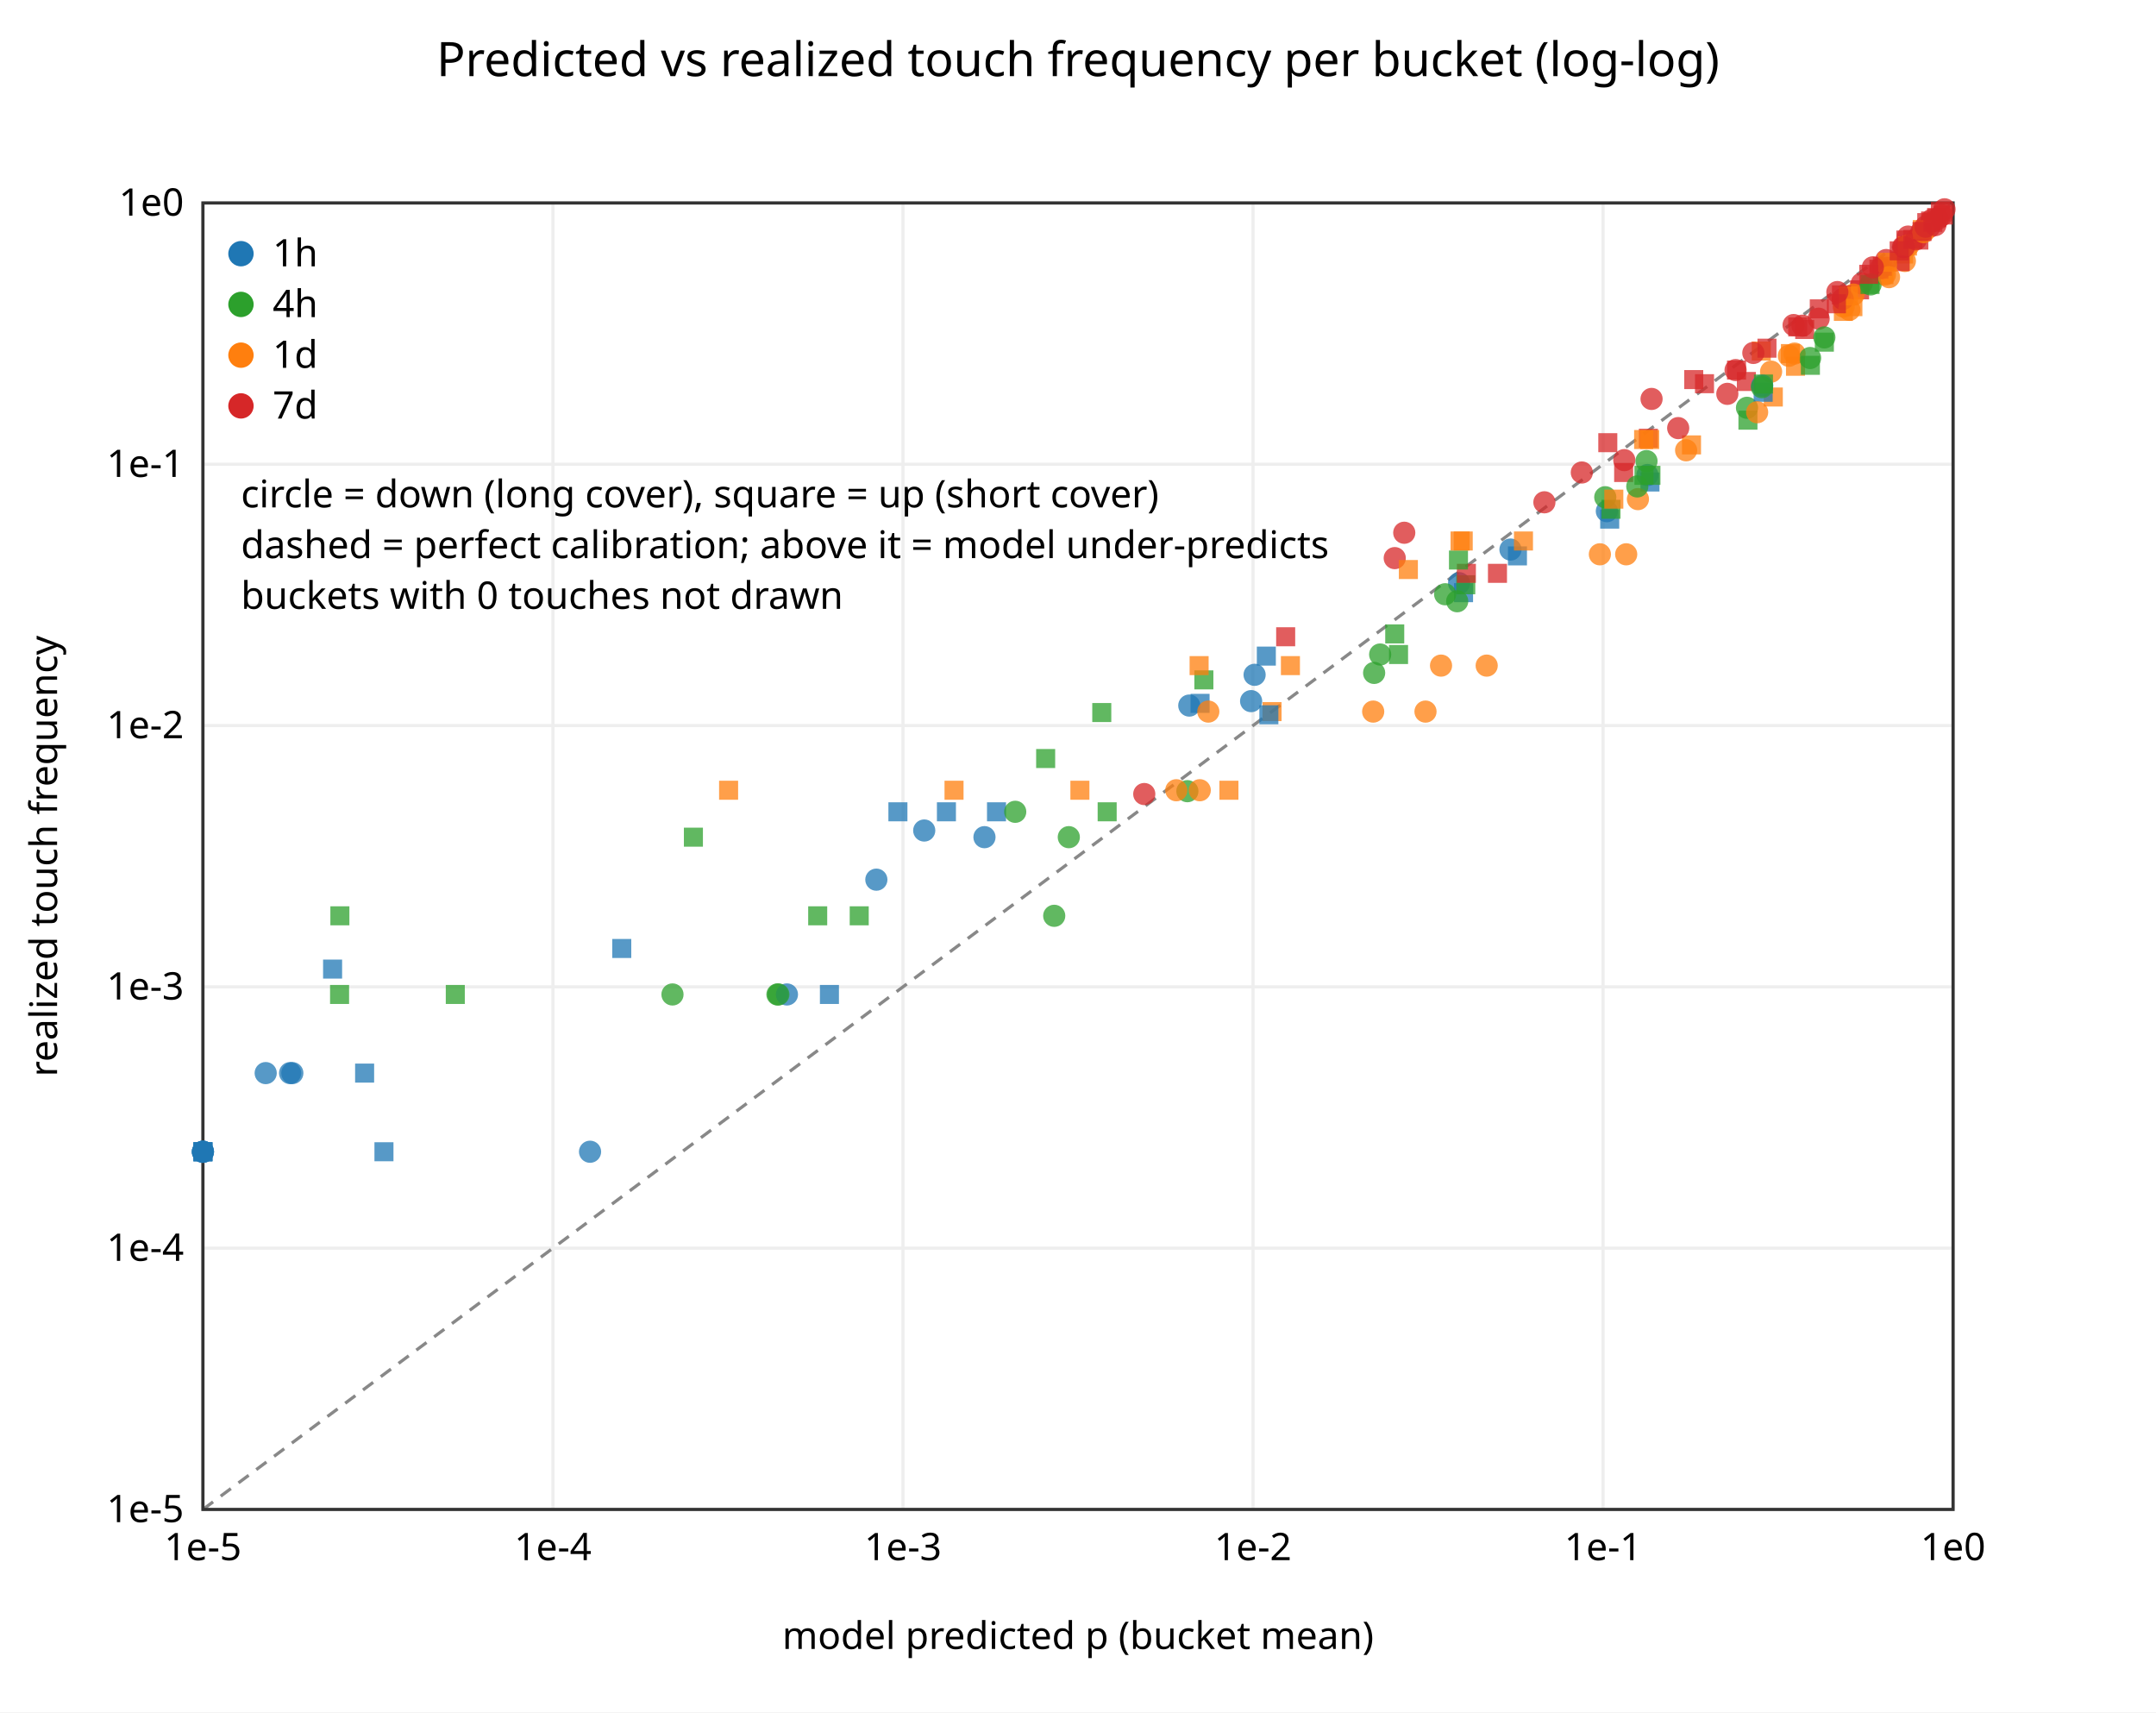
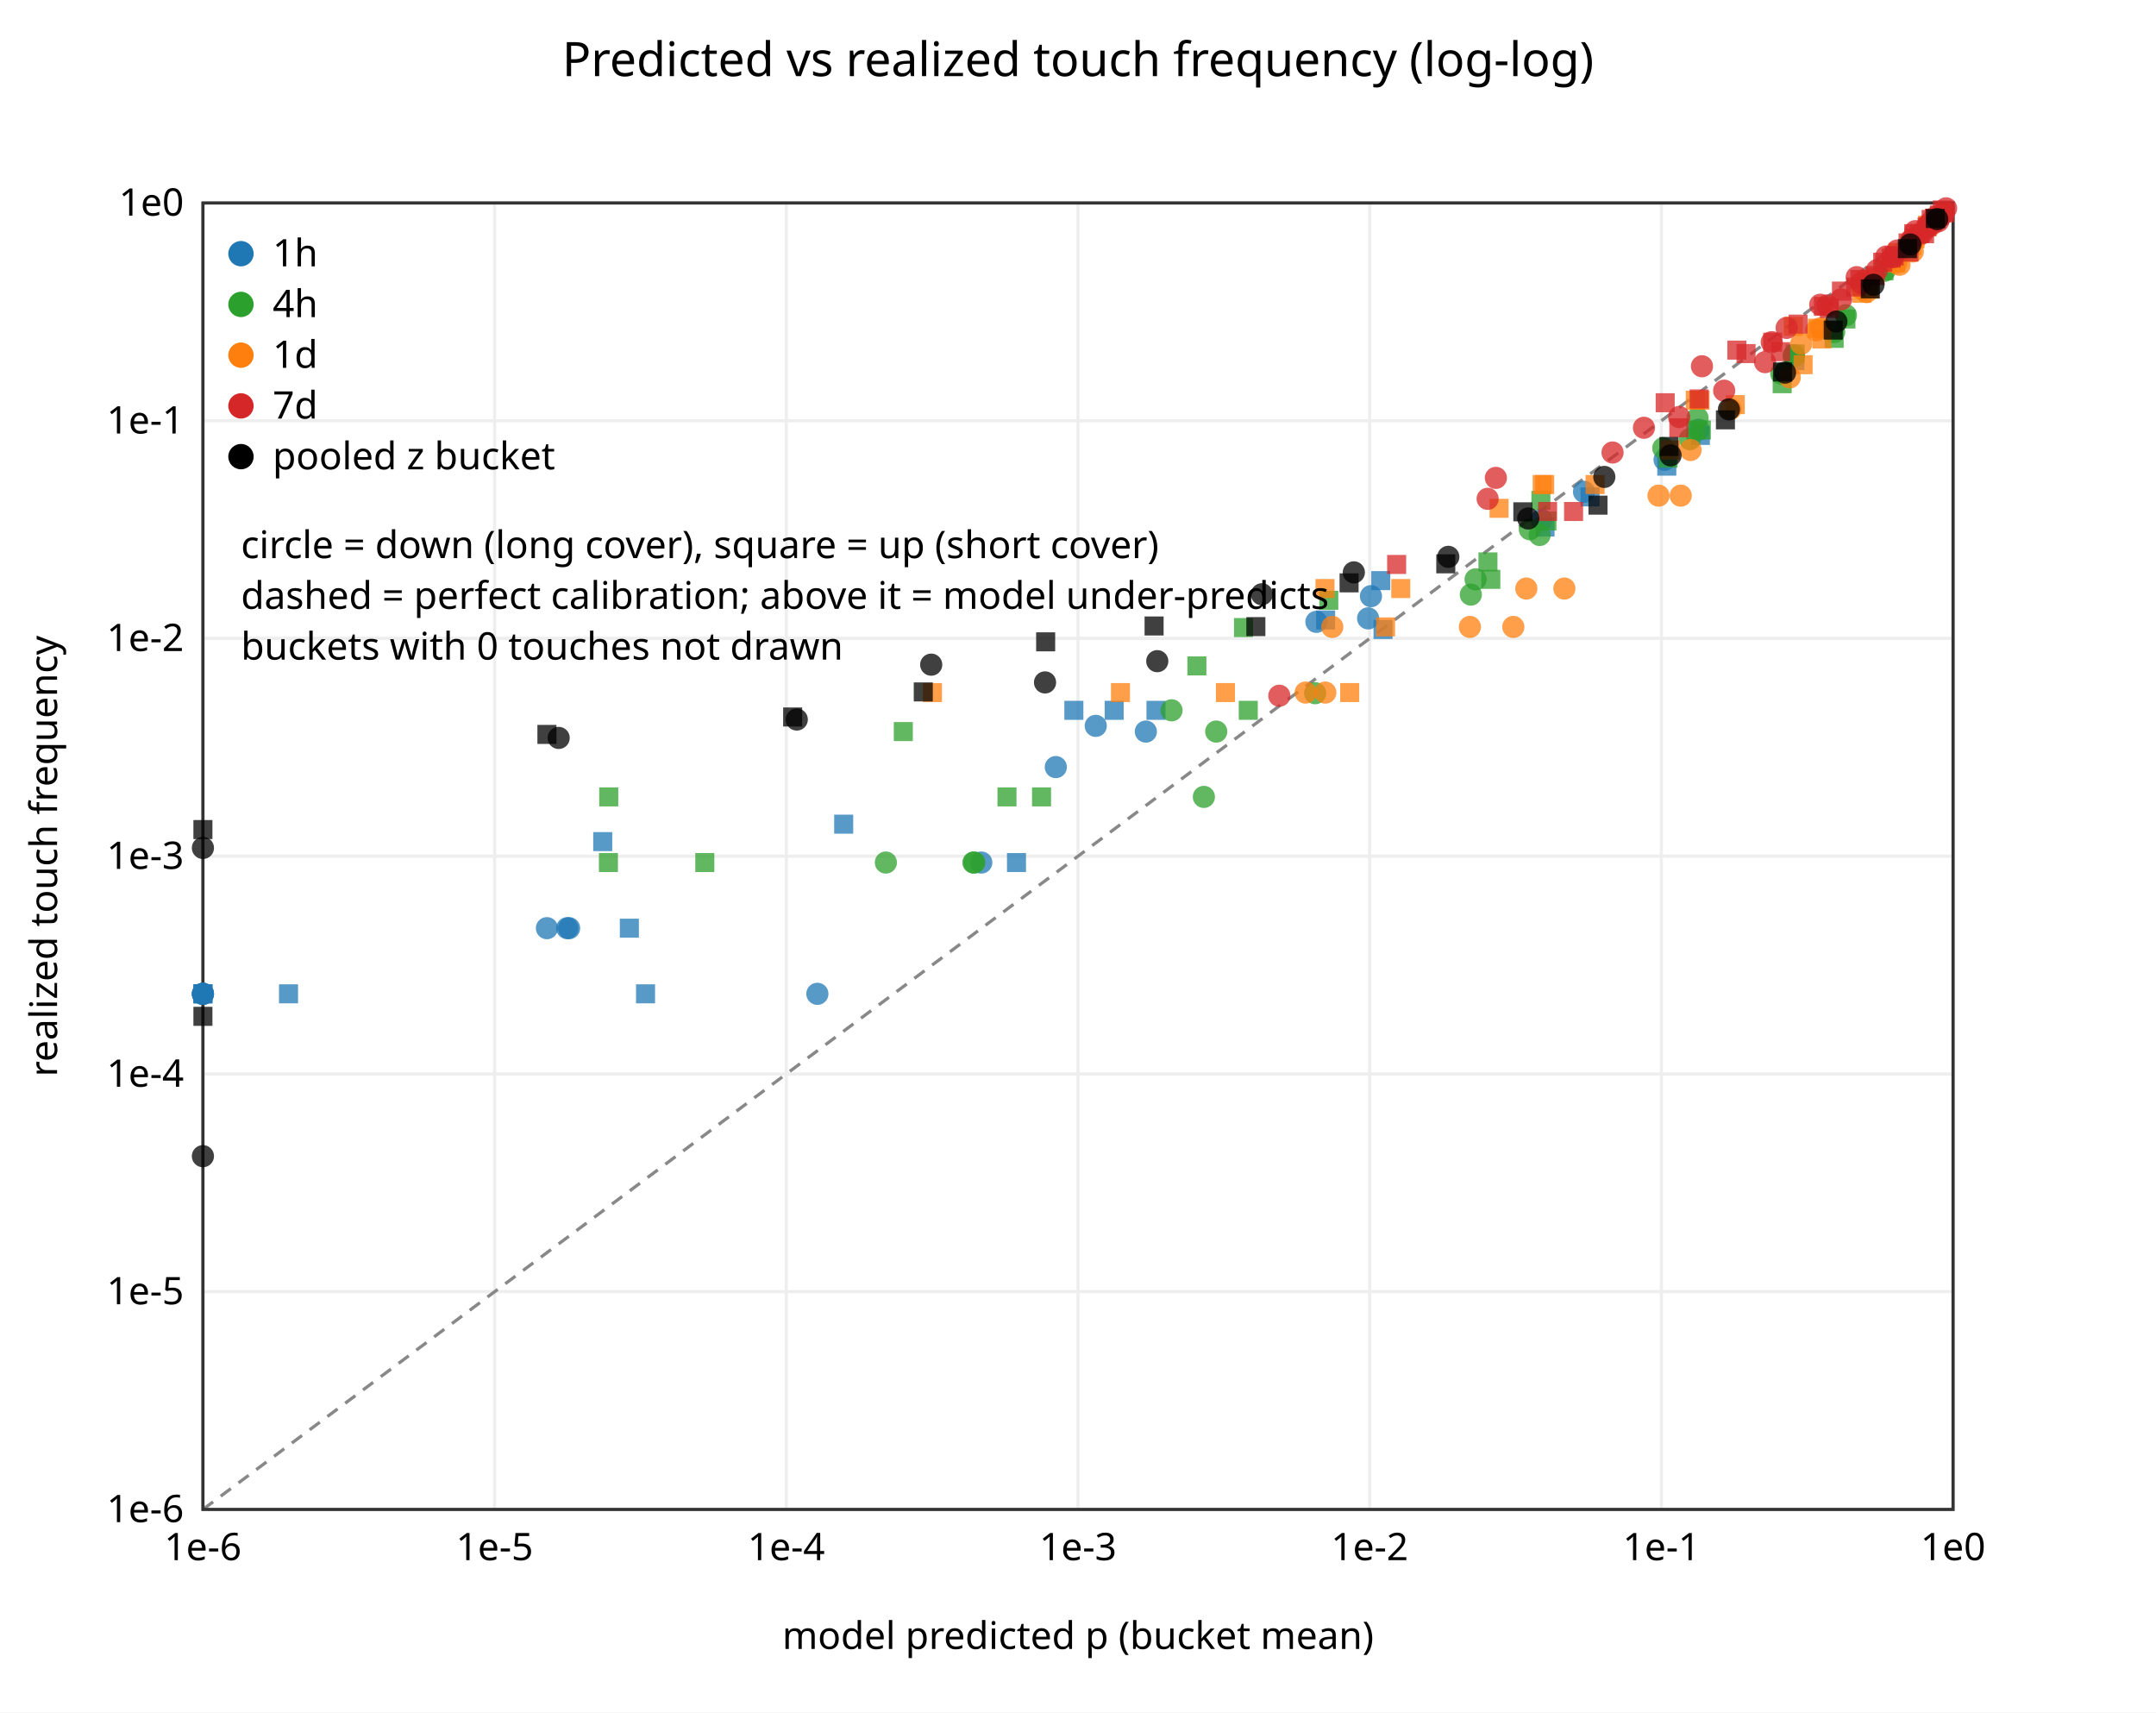
<svg xmlns="http://www.w3.org/2000/svg" width="680" height="540" viewBox="0 0 680 540" font-family="sans-serif" font-size="12">
  <rect width="100%" height="100%" fill="white" />
-   <text x="340.0" y="24" text-anchor="middle" font-size="15">Predicted vs realized touch frequency per bucket (log-log)</text>
+   <text x="340.0" y="24" text-anchor="middle" font-size="15">Predicted vs realized touch frequency (log-log)</text>
  <line x1="64.0" y1="64" x2="64.0" y2="476" stroke="#eee" />
  <line x1="64" y1="476.0" x2="616" y2="476.0" stroke="#eee" />
-   <text x="64.0" y="492" text-anchor="middle">1e-5</text>
-   <text x="58" y="480.0" text-anchor="end">1e-5</text>
-   <line x1="174.4" y1="64" x2="174.4" y2="476" stroke="#eee" />
-   <line x1="64" y1="393.6" x2="616" y2="393.6" stroke="#eee" />
-   <text x="174.4" y="492" text-anchor="middle">1e-4</text>
-   <text x="58" y="397.6" text-anchor="end">1e-4</text>
-   <line x1="284.8" y1="64" x2="284.8" y2="476" stroke="#eee" />
-   <line x1="64" y1="311.2" x2="616" y2="311.2" stroke="#eee" />
-   <text x="284.8" y="492" text-anchor="middle">1e-3</text>
-   <text x="58" y="315.2" text-anchor="end">1e-3</text>
-   <line x1="395.2" y1="64" x2="395.2" y2="476" stroke="#eee" />
-   <line x1="64" y1="228.8" x2="616" y2="228.8" stroke="#eee" />
-   <text x="395.2" y="492" text-anchor="middle">1e-2</text>
-   <text x="58" y="232.8" text-anchor="end">1e-2</text>
-   <line x1="505.6" y1="64" x2="505.6" y2="476" stroke="#eee" />
-   <line x1="64" y1="146.4" x2="616" y2="146.4" stroke="#eee" />
-   <text x="505.6" y="492" text-anchor="middle">1e-1</text>
-   <text x="58" y="150.4" text-anchor="end">1e-1</text>
+   <text x="64.0" y="492" text-anchor="middle">1e-6</text>
+   <text x="58" y="480.0" text-anchor="end">1e-6</text>
+   <line x1="156.0" y1="64" x2="156.0" y2="476" stroke="#eee" />
+   <line x1="64" y1="407.3" x2="616" y2="407.3" stroke="#eee" />
+   <text x="156.0" y="492" text-anchor="middle">1e-5</text>
+   <text x="58" y="411.3" text-anchor="end">1e-5</text>
+   <line x1="248.0" y1="64" x2="248.0" y2="476" stroke="#eee" />
+   <line x1="64" y1="338.7" x2="616" y2="338.7" stroke="#eee" />
+   <text x="248.0" y="492" text-anchor="middle">1e-4</text>
+   <text x="58" y="342.7" text-anchor="end">1e-4</text>
+   <line x1="340.0" y1="64" x2="340.0" y2="476" stroke="#eee" />
+   <line x1="64" y1="270.0" x2="616" y2="270.0" stroke="#eee" />
+   <text x="340.0" y="492" text-anchor="middle">1e-3</text>
+   <text x="58" y="274.0" text-anchor="end">1e-3</text>
+   <line x1="432.0" y1="64" x2="432.0" y2="476" stroke="#eee" />
+   <line x1="64" y1="201.3" x2="616" y2="201.3" stroke="#eee" />
+   <text x="432.0" y="492" text-anchor="middle">1e-2</text>
+   <text x="58" y="205.3" text-anchor="end">1e-2</text>
+   <line x1="524.0" y1="64" x2="524.0" y2="476" stroke="#eee" />
+   <line x1="64" y1="132.7" x2="616" y2="132.7" stroke="#eee" />
+   <text x="524.0" y="492" text-anchor="middle">1e-1</text>
+   <text x="58" y="136.7" text-anchor="end">1e-1</text>
  <line x1="616.0" y1="64" x2="616.0" y2="476" stroke="#eee" />
  <line x1="64" y1="64.0" x2="616" y2="64.0" stroke="#eee" />
  <text x="616.0" y="492" text-anchor="middle">1e0</text>
  <text x="58" y="68.0" text-anchor="end">1e0</text>
  <line x1="64.0" y1="476.0" x2="616.0" y2="64.0" stroke="#888" stroke-dasharray="4 3" />
  <rect x="64" y="64" width="552" height="412" fill="none" stroke="#333" />
  <text x="340.0" y="520" text-anchor="middle">model predicted p (bucket mean)</text>
  <text x="18" y="270.0" text-anchor="middle" transform="rotate(-90 18 270.0)">realized touch frequency</text>
-   <circle cx="460.2" cy="183.9" r="3.5" fill="#1f77b4" fill-opacity="0.75" />
-   <circle cx="310.5" cy="264.0" r="3.5" fill="#1f77b4" fill-opacity="0.75" />
-   <circle cx="186.1" cy="363.2" r="3.5" fill="#1f77b4" fill-opacity="0.75" />
-   <circle cx="64.0" cy="363.2" r="3.5" fill="#1f77b4" fill-opacity="0.75" />
-   <rect x="458.6" y="183.9" width="6" height="6" fill="#1f77b4" fill-opacity="0.75" />
-   <rect x="311.3" y="253.0" width="6" height="6" fill="#1f77b4" fill-opacity="0.75" />
-   <rect x="193.1" y="296.1" width="6" height="6" fill="#1f77b4" fill-opacity="0.75" />
-   <rect x="61.0" y="360.2" width="6" height="6" fill="#1f77b4" fill-opacity="0.75" />
-   <circle cx="551.0" cy="128.6" r="3.5" fill="#2ca02c" fill-opacity="0.75" />
-   <circle cx="459.6" cy="189.6" r="3.5" fill="#2ca02c" fill-opacity="0.75" />
-   <circle cx="374.5" cy="249.5" r="3.5" fill="#2ca02c" fill-opacity="0.75" />
-   <circle cx="245.2" cy="313.6" r="3.5" fill="#2ca02c" fill-opacity="0.75" />
-   <rect x="548.3" y="129.5" width="6" height="6" fill="#2ca02c" fill-opacity="0.75" />
-   <rect x="459.3" y="181.4" width="6" height="6" fill="#2ca02c" fill-opacity="0.75" />
-   <rect x="376.7" y="211.4" width="6" height="6" fill="#2ca02c" fill-opacity="0.75" />
-   <rect x="254.9" y="285.8" width="6" height="6" fill="#2ca02c" fill-opacity="0.75" />
-   <rect x="104.1" y="310.6" width="6" height="6" fill="#2ca02c" fill-opacity="0.75" />
-   <circle cx="594.5" cy="86.6" r="3.5" fill="#ff7f0e" fill-opacity="0.75" />
-   <circle cx="566.0" cy="111.5" r="3.5" fill="#ff7f0e" fill-opacity="0.75" />
-   <circle cx="531.8" cy="142.0" r="3.5" fill="#ff7f0e" fill-opacity="0.75" />
-   <circle cx="454.5" cy="209.9" r="3.5" fill="#ff7f0e" fill-opacity="0.75" />
-   <rect x="591.2" y="83.6" width="6" height="6" fill="#ff7f0e" fill-opacity="0.75" />
-   <rect x="563.3" y="112.5" width="6" height="6" fill="#ff7f0e" fill-opacity="0.75" />
-   <rect x="530.5" y="137.3" width="6" height="6" fill="#ff7f0e" fill-opacity="0.75" />
-   <rect x="458.5" y="167.6" width="6" height="6" fill="#ff7f0e" fill-opacity="0.75" />
-   <rect x="375.2" y="206.9" width="6" height="6" fill="#ff7f0e" fill-opacity="0.75" />
-   <circle cx="609.3" cy="69.3" r="3.5" fill="#d62728" fill-opacity="0.75" />
-   <circle cx="601.8" cy="74.6" r="3.5" fill="#d62728" fill-opacity="0.75" />
-   <circle cx="593.2" cy="84.6" r="3.5" fill="#d62728" fill-opacity="0.75" />
-   <circle cx="573.6" cy="100.5" r="3.5" fill="#d62728" fill-opacity="0.75" />
-   <circle cx="544.8" cy="124.2" r="3.5" fill="#d62728" fill-opacity="0.75" />
-   <circle cx="512.3" cy="145.1" r="3.5" fill="#d62728" fill-opacity="0.75" />
-   <circle cx="439.9" cy="176.0" r="3.5" fill="#d62728" fill-opacity="0.75" />
-   <circle cx="360.9" cy="250.4" r="3.5" fill="#d62728" fill-opacity="0.75" />
-   <rect x="605.9" y="66.7" width="6" height="6" fill="#d62728" fill-opacity="0.75" />
-   <rect x="598.1" y="72.7" width="6" height="6" fill="#d62728" fill-opacity="0.75" />
-   <rect x="589.6" y="81.9" width="6" height="6" fill="#d62728" fill-opacity="0.75" />
-   <rect x="570.8" y="94.4" width="6" height="6" fill="#d62728" fill-opacity="0.75" />
-   <rect x="544.7" y="113.7" width="6" height="6" fill="#d62728" fill-opacity="0.75" />
-   <rect x="516.9" y="135.2" width="6" height="6" fill="#d62728" fill-opacity="0.75" />
-   <rect x="459.5" y="177.8" width="6" height="6" fill="#d62728" fill-opacity="0.75" />
-   <rect x="402.5" y="197.8" width="6" height="6" fill="#d62728" fill-opacity="0.75" />
-   <circle cx="506.8" cy="161.2" r="3.5" fill="#1f77b4" fill-opacity="0.75" />
-   <circle cx="375.1" cy="222.5" r="3.5" fill="#1f77b4" fill-opacity="0.75" />
-   <circle cx="276.4" cy="277.4" r="3.5" fill="#1f77b4" fill-opacity="0.75" />
-   <circle cx="83.8" cy="338.4" r="3.5" fill="#1f77b4" fill-opacity="0.75" />
-   <rect x="504.7" y="160.7" width="6" height="6" fill="#1f77b4" fill-opacity="0.75" />
-   <rect x="375.5" y="218.8" width="6" height="6" fill="#1f77b4" fill-opacity="0.75" />
-   <rect x="280.2" y="253.0" width="6" height="6" fill="#1f77b4" fill-opacity="0.75" />
-   <rect x="101.9" y="302.6" width="6" height="6" fill="#1f77b4" fill-opacity="0.75" />
-   <rect x="61.0" y="360.2" width="6" height="6" fill="#1f77b4" fill-opacity="0.75" />
-   <circle cx="570.9" cy="112.9" r="3.5" fill="#2ca02c" fill-opacity="0.75" />
-   <circle cx="506.3" cy="156.8" r="3.5" fill="#2ca02c" fill-opacity="0.75" />
-   <circle cx="435.3" cy="206.4" r="3.5" fill="#2ca02c" fill-opacity="0.75" />
-   <circle cx="320.2" cy="256.0" r="3.5" fill="#2ca02c" fill-opacity="0.75" />
-   <rect x="568.0" y="112.2" width="6" height="6" fill="#2ca02c" fill-opacity="0.75" />
-   <rect x="505.1" y="157.6" width="6" height="6" fill="#2ca02c" fill-opacity="0.75" />
-   <rect x="436.9" y="196.9" width="6" height="6" fill="#2ca02c" fill-opacity="0.75" />
-   <rect x="326.8" y="236.2" width="6" height="6" fill="#2ca02c" fill-opacity="0.75" />
-   <rect x="215.7" y="261.0" width="6" height="6" fill="#2ca02c" fill-opacity="0.75" />
-   <rect x="104.2" y="285.8" width="6" height="6" fill="#2ca02c" fill-opacity="0.75" />
-   <circle cx="600.8" cy="82.3" r="3.5" fill="#ff7f0e" fill-opacity="0.75" />
-   <circle cx="581.5" cy="96.7" r="3.5" fill="#ff7f0e" fill-opacity="0.75" />
-   <circle cx="558.6" cy="117.2" r="3.5" fill="#ff7f0e" fill-opacity="0.75" />
-   <circle cx="504.6" cy="174.8" r="3.5" fill="#ff7f0e" fill-opacity="0.75" />
-   <circle cx="433.1" cy="224.4" r="3.5" fill="#ff7f0e" fill-opacity="0.75" />
-   <circle cx="371.0" cy="249.2" r="3.5" fill="#ff7f0e" fill-opacity="0.75" />
-   <rect x="597.4" y="77.1" width="6" height="6" fill="#ff7f0e" fill-opacity="0.75" />
-   <rect x="578.4" y="95.2" width="6" height="6" fill="#ff7f0e" fill-opacity="0.75" />
-   <rect x="556.3" y="122.2" width="6" height="6" fill="#ff7f0e" fill-opacity="0.75" />
-   <rect x="506.0" y="154.4" width="6" height="6" fill="#ff7f0e" fill-opacity="0.75" />
-   <rect x="441.2" y="176.6" width="6" height="6" fill="#ff7f0e" fill-opacity="0.75" />
-   <rect x="384.6" y="246.2" width="6" height="6" fill="#ff7f0e" fill-opacity="0.75" />
-   <rect x="297.9" y="246.2" width="6" height="6" fill="#ff7f0e" fill-opacity="0.75" />
-   <rect x="226.8" y="246.2" width="6" height="6" fill="#ff7f0e" fill-opacity="0.75" />
-   <circle cx="611.2" cy="69.0" r="3.5" fill="#d62728" fill-opacity="0.75" />
-   <circle cx="606.0" cy="73.1" r="3.5" fill="#d62728" fill-opacity="0.75" />
-   <circle cx="600.2" cy="77.9" r="3.5" fill="#d62728" fill-opacity="0.75" />
-   <circle cx="587.2" cy="89.4" r="3.5" fill="#d62728" fill-opacity="0.75" />
-   <circle cx="568.5" cy="102.7" r="3.5" fill="#d62728" fill-opacity="0.75" />
-   <circle cx="547.4" cy="116.7" r="3.5" fill="#d62728" fill-opacity="0.75" />
-   <circle cx="498.9" cy="149.0" r="3.5" fill="#d62728" fill-opacity="0.75" />
-   <circle cx="442.9" cy="168.0" r="3.5" fill="#d62728" fill-opacity="0.75" />
-   <rect x="607.8" y="65.6" width="6" height="6" fill="#d62728" fill-opacity="0.75" />
-   <rect x="602.2" y="72.7" width="6" height="6" fill="#d62728" fill-opacity="0.75" />
-   <rect x="596.3" y="79.5" width="6" height="6" fill="#d62728" fill-opacity="0.75" />
-   <rect x="583.5" y="88.4" width="6" height="6" fill="#d62728" fill-opacity="0.75" />
-   <rect x="566.2" y="100.9" width="6" height="6" fill="#d62728" fill-opacity="0.75" />
-   <rect x="547.8" y="117.3" width="6" height="6" fill="#d62728" fill-opacity="0.75" />
-   <rect x="509.1" y="146.0" width="6" height="6" fill="#d62728" fill-opacity="0.75" />
-   <rect x="469.3" y="177.8" width="6" height="6" fill="#d62728" fill-opacity="0.75" />
-   <circle cx="519.6" cy="149.8" r="3.5" fill="#1f77b4" fill-opacity="0.75" />
-   <circle cx="395.7" cy="212.8" r="3.5" fill="#1f77b4" fill-opacity="0.75" />
-   <circle cx="291.5" cy="261.9" r="3.5" fill="#1f77b4" fill-opacity="0.75" />
-   <circle cx="91.5" cy="338.4" r="3.5" fill="#1f77b4" fill-opacity="0.75" />
-   <circle cx="64.0" cy="363.2" r="3.5" fill="#1f77b4" fill-opacity="0.75" />
-   <circle cx="64.0" cy="363.2" r="3.5" fill="#1f77b4" fill-opacity="0.75" />
-   <rect x="517.4" y="149.0" width="6" height="6" fill="#1f77b4" fill-opacity="0.75" />
-   <rect x="396.4" y="203.9" width="6" height="6" fill="#1f77b4" fill-opacity="0.75" />
-   <rect x="295.5" y="253.0" width="6" height="6" fill="#1f77b4" fill-opacity="0.75" />
-   <rect x="112.0" y="335.4" width="6" height="6" fill="#1f77b4" fill-opacity="0.75" />
-   <circle cx="575.4" cy="106.4" r="3.5" fill="#2ca02c" fill-opacity="0.75" />
-   <circle cx="519.3" cy="145.4" r="3.5" fill="#2ca02c" fill-opacity="0.75" />
-   <circle cx="455.8" cy="187.4" r="3.5" fill="#2ca02c" fill-opacity="0.75" />
-   <circle cx="337.1" cy="264.0" r="3.5" fill="#2ca02c" fill-opacity="0.75" />
-   <circle cx="212.1" cy="313.6" r="3.5" fill="#2ca02c" fill-opacity="0.75" />
-   <rect x="572.4" y="104.9" width="6" height="6" fill="#2ca02c" fill-opacity="0.75" />
-   <rect x="517.7" y="146.9" width="6" height="6" fill="#2ca02c" fill-opacity="0.75" />
-   <rect x="457.0" y="173.6" width="6" height="6" fill="#2ca02c" fill-opacity="0.75" />
-   <rect x="344.5" y="221.7" width="6" height="6" fill="#2ca02c" fill-opacity="0.75" />
-   <circle cx="602.0" cy="77.3" r="3.5" fill="#ff7f0e" fill-opacity="0.75" />
-   <circle cx="584.6" cy="92.9" r="3.5" fill="#ff7f0e" fill-opacity="0.75" />
-   <circle cx="564.2" cy="112.2" r="3.5" fill="#ff7f0e" fill-opacity="0.75" />
-   <circle cx="516.6" cy="157.4" r="3.5" fill="#ff7f0e" fill-opacity="0.75" />
-   <circle cx="449.6" cy="224.4" r="3.5" fill="#ff7f0e" fill-opacity="0.75" />
-   <circle cx="381.1" cy="224.4" r="3.5" fill="#ff7f0e" fill-opacity="0.75" />
-   <rect x="598.6" y="74.6" width="6" height="6" fill="#ff7f0e" fill-opacity="0.75" />
-   <rect x="581.4" y="93.7" width="6" height="6" fill="#ff7f0e" fill-opacity="0.75" />
-   <rect x="561.7" y="108.5" width="6" height="6" fill="#ff7f0e" fill-opacity="0.75" />
-   <rect x="517.3" y="135.6" width="6" height="6" fill="#ff7f0e" fill-opacity="0.75" />
-   <rect x="457.5" y="167.6" width="6" height="6" fill="#ff7f0e" fill-opacity="0.75" />
-   <rect x="398.2" y="221.4" width="6" height="6" fill="#ff7f0e" fill-opacity="0.75" />
-   <circle cx="612.4" cy="67.9" r="3.5" fill="#d62728" fill-opacity="0.75" />
-   <circle cx="608.5" cy="71.6" r="3.5" fill="#d62728" fill-opacity="0.75" />
-   <circle cx="604.3" cy="75.5" r="3.5" fill="#d62728" fill-opacity="0.75" />
-   <circle cx="594.9" cy="82.0" r="3.5" fill="#d62728" fill-opacity="0.75" />
-   <circle cx="581.2" cy="94.3" r="3.5" fill="#d62728" fill-opacity="0.75" />
-   <circle cx="565.7" cy="102.5" r="3.5" fill="#d62728" fill-opacity="0.75" />
-   <circle cx="529.3" cy="135.0" r="3.5" fill="#d62728" fill-opacity="0.75" />
-   <circle cx="487.1" cy="158.4" r="3.5" fill="#d62728" fill-opacity="0.75" />
-   <rect x="609.0" y="63.7" width="6" height="6" fill="#d62728" fill-opacity="0.75" />
-   <rect x="604.7" y="67.2" width="6" height="6" fill="#d62728" fill-opacity="0.75" />
-   <rect x="600.3" y="72.5" width="6" height="6" fill="#d62728" fill-opacity="0.75" />
-   <rect x="590.7" y="81.0" width="6" height="6" fill="#d62728" fill-opacity="0.75" />
-   <rect x="577.8" y="90.0" width="6" height="6" fill="#d62728" fill-opacity="0.75" />
-   <rect x="564.0" y="100.1" width="6" height="6" fill="#d62728" fill-opacity="0.75" />
-   <rect x="534.6" y="118.0" width="6" height="6" fill="#d62728" fill-opacity="0.75" />
-   <rect x="504.1" y="136.6" width="6" height="6" fill="#d62728" fill-opacity="0.75" />
-   <circle cx="555.8" cy="121.6" r="3.5" fill="#1f77b4" fill-opacity="0.75" />
-   <circle cx="476.4" cy="173.3" r="3.5" fill="#1f77b4" fill-opacity="0.75" />
-   <circle cx="394.6" cy="221.1" r="3.5" fill="#1f77b4" fill-opacity="0.75" />
-   <circle cx="248.2" cy="313.6" r="3.5" fill="#1f77b4" fill-opacity="0.75" />
-   <circle cx="92.2" cy="338.4" r="3.5" fill="#1f77b4" fill-opacity="0.75" />
-   <circle cx="64.0" cy="363.2" r="3.5" fill="#1f77b4" fill-opacity="0.75" />
-   <rect x="553.1" y="120.7" width="6" height="6" fill="#1f77b4" fill-opacity="0.75" />
-   <rect x="475.6" y="172.3" width="6" height="6" fill="#1f77b4" fill-opacity="0.75" />
-   <rect x="397.2" y="222.4" width="6" height="6" fill="#1f77b4" fill-opacity="0.75" />
-   <rect x="258.6" y="310.6" width="6" height="6" fill="#1f77b4" fill-opacity="0.75" />
-   <rect x="118.1" y="360.2" width="6" height="6" fill="#1f77b4" fill-opacity="0.75" />
-   <rect x="61.0" y="360.2" width="6" height="6" fill="#1f77b4" fill-opacity="0.75" />
-   <rect x="61.0" y="360.2" width="6" height="6" fill="#1f77b4" fill-opacity="0.75" />
-   <circle cx="590.0" cy="89.7" r="3.5" fill="#2ca02c" fill-opacity="0.75" />
-   <circle cx="555.7" cy="122.1" r="3.5" fill="#2ca02c" fill-opacity="0.75" />
-   <circle cx="516.4" cy="153.4" r="3.5" fill="#2ca02c" fill-opacity="0.75" />
-   <circle cx="433.4" cy="212.2" r="3.5" fill="#2ca02c" fill-opacity="0.75" />
-   <circle cx="332.5" cy="288.8" r="3.5" fill="#2ca02c" fill-opacity="0.75" />
-   <circle cx="245.5" cy="313.6" r="3.5" fill="#2ca02c" fill-opacity="0.75" />
-   <rect x="586.8" y="86.7" width="6" height="6" fill="#2ca02c" fill-opacity="0.75" />
-   <rect x="553.2" y="118.1" width="6" height="6" fill="#2ca02c" fill-opacity="0.75" />
-   <rect x="515.5" y="146.9" width="6" height="6" fill="#2ca02c" fill-opacity="0.75" />
-   <rect x="438.1" y="203.4" width="6" height="6" fill="#2ca02c" fill-opacity="0.75" />
-   <rect x="346.2" y="253.0" width="6" height="6" fill="#2ca02c" fill-opacity="0.75" />
-   <rect x="268.0" y="285.8" width="6" height="6" fill="#2ca02c" fill-opacity="0.75" />
-   <rect x="140.6" y="310.6" width="6" height="6" fill="#2ca02c" fill-opacity="0.75" />
-   <circle cx="606.7" cy="73.2" r="3.5" fill="#ff7f0e" fill-opacity="0.75" />
-   <circle cx="595.8" cy="87.4" r="3.5" fill="#ff7f0e" fill-opacity="0.75" />
-   <circle cx="583.3" cy="97.7" r="3.5" fill="#ff7f0e" fill-opacity="0.75" />
-   <circle cx="554.2" cy="130.0" r="3.5" fill="#ff7f0e" fill-opacity="0.75" />
-   <circle cx="512.9" cy="174.8" r="3.5" fill="#ff7f0e" fill-opacity="0.75" />
-   <circle cx="468.9" cy="209.9" r="3.5" fill="#ff7f0e" fill-opacity="0.75" />
-   <circle cx="378.4" cy="249.2" r="3.5" fill="#ff7f0e" fill-opacity="0.75" />
-   <rect x="603.3" y="69.4" width="6" height="6" fill="#ff7f0e" fill-opacity="0.75" />
-   <rect x="592.3" y="79.7" width="6" height="6" fill="#ff7f0e" fill-opacity="0.75" />
-   <rect x="580.0" y="90.3" width="6" height="6" fill="#ff7f0e" fill-opacity="0.75" />
-   <rect x="552.5" y="107.7" width="6" height="6" fill="#ff7f0e" fill-opacity="0.75" />
-   <rect x="515.4" y="135.6" width="6" height="6" fill="#ff7f0e" fill-opacity="0.75" />
-   <rect x="477.5" y="167.6" width="6" height="6" fill="#ff7f0e" fill-opacity="0.75" />
-   <rect x="404.0" y="206.9" width="6" height="6" fill="#ff7f0e" fill-opacity="0.75" />
-   <rect x="337.6" y="246.2" width="6" height="6" fill="#ff7f0e" fill-opacity="0.75" />
-   <circle cx="613.3" cy="66.0" r="3.5" fill="#d62728" fill-opacity="0.75" />
-   <circle cx="610.4" cy="71.0" r="3.5" fill="#d62728" fill-opacity="0.75" />
-   <circle cx="607.3" cy="71.5" r="3.5" fill="#d62728" fill-opacity="0.75" />
-   <circle cx="600.5" cy="77.9" r="3.5" fill="#d62728" fill-opacity="0.75" />
-   <circle cx="590.7" cy="84.3" r="3.5" fill="#d62728" fill-opacity="0.75" />
-   <circle cx="579.5" cy="92.1" r="3.5" fill="#d62728" fill-opacity="0.75" />
-   <circle cx="553.0" cy="111.3" r="3.5" fill="#d62728" fill-opacity="0.75" />
-   <circle cx="520.9" cy="125.8" r="3.5" fill="#d62728" fill-opacity="0.75" />
-   <rect x="609.9" y="64.8" width="6" height="6" fill="#d62728" fill-opacity="0.75" />
-   <rect x="606.6" y="67.1" width="6" height="6" fill="#d62728" fill-opacity="0.75" />
-   <rect x="603.2" y="70.0" width="6" height="6" fill="#d62728" fill-opacity="0.75" />
-   <rect x="596.0" y="76.1" width="6" height="6" fill="#d62728" fill-opacity="0.75" />
-   <rect x="586.4" y="83.5" width="6" height="6" fill="#d62728" fill-opacity="0.75" />
-   <rect x="576.2" y="92.8" width="6" height="6" fill="#d62728" fill-opacity="0.75" />
-   <rect x="554.3" y="106.8" width="6" height="6" fill="#d62728" fill-opacity="0.75" />
-   <rect x="531.2" y="116.7" width="6" height="6" fill="#d62728" fill-opacity="0.75" />
+   <circle cx="486.2" cy="163.9" r="3.5" fill="#1f77b4" fill-opacity="0.75" />
+   <circle cx="361.4" cy="230.7" r="3.5" fill="#1f77b4" fill-opacity="0.75" />
+   <circle cx="257.8" cy="313.4" r="3.5" fill="#1f77b4" fill-opacity="0.75" />
+   <circle cx="64.0" cy="313.4" r="3.5" fill="#1f77b4" fill-opacity="0.75" />
+   <rect x="484.3" y="163.2" width="6" height="6" fill="#1f77b4" fill-opacity="0.75" />
+   <rect x="361.6" y="221.0" width="6" height="6" fill="#1f77b4" fill-opacity="0.75" />
+   <rect x="263.1" y="256.9" width="6" height="6" fill="#1f77b4" fill-opacity="0.75" />
+   <rect x="61.0" y="310.4" width="6" height="6" fill="#1f77b4" fill-opacity="0.75" />
+   <circle cx="525.0" cy="145.0" r="3.5" fill="#1f77b4" fill-opacity="0.75" />
+   <circle cx="415.2" cy="196.1" r="3.5" fill="#1f77b4" fill-opacity="0.75" />
+   <circle cx="333.0" cy="241.9" r="3.5" fill="#1f77b4" fill-opacity="0.75" />
+   <circle cx="172.5" cy="292.7" r="3.5" fill="#1f77b4" fill-opacity="0.75" />
+   <rect x="522.7" y="144.0" width="6" height="6" fill="#1f77b4" fill-opacity="0.75" />
+   <rect x="415.1" y="192.5" width="6" height="6" fill="#1f77b4" fill-opacity="0.75" />
+   <rect x="335.7" y="221.0" width="6" height="6" fill="#1f77b4" fill-opacity="0.75" />
+   <rect x="187.1" y="262.4" width="6" height="6" fill="#1f77b4" fill-opacity="0.75" />
+   <rect x="61.0" y="310.4" width="6" height="6" fill="#1f77b4" fill-opacity="0.75" />
+   <circle cx="535.7" cy="135.5" r="3.5" fill="#1f77b4" fill-opacity="0.75" />
+   <circle cx="432.4" cy="188.0" r="3.5" fill="#1f77b4" fill-opacity="0.75" />
+   <circle cx="345.6" cy="228.9" r="3.5" fill="#1f77b4" fill-opacity="0.75" />
+   <circle cx="178.9" cy="292.7" r="3.5" fill="#1f77b4" fill-opacity="0.75" />
+   <circle cx="64.0" cy="313.4" r="3.5" fill="#1f77b4" fill-opacity="0.75" />
+   <circle cx="64.0" cy="313.4" r="3.5" fill="#1f77b4" fill-opacity="0.75" />
+   <rect x="533.3" y="134.3" width="6" height="6" fill="#1f77b4" fill-opacity="0.75" />
+   <rect x="432.5" y="180.1" width="6" height="6" fill="#1f77b4" fill-opacity="0.75" />
+   <rect x="348.4" y="221.0" width="6" height="6" fill="#1f77b4" fill-opacity="0.75" />
+   <rect x="195.5" y="289.7" width="6" height="6" fill="#1f77b4" fill-opacity="0.75" />
+   <circle cx="565.8" cy="112.0" r="3.5" fill="#1f77b4" fill-opacity="0.75" />
+   <circle cx="499.6" cy="155.1" r="3.5" fill="#1f77b4" fill-opacity="0.75" />
+   <circle cx="431.5" cy="195.0" r="3.5" fill="#1f77b4" fill-opacity="0.75" />
+   <circle cx="309.5" cy="272.0" r="3.5" fill="#1f77b4" fill-opacity="0.75" />
+   <circle cx="179.5" cy="292.7" r="3.5" fill="#1f77b4" fill-opacity="0.75" />
+   <circle cx="64.0" cy="313.4" r="3.5" fill="#1f77b4" fill-opacity="0.75" />
+   <rect x="563.1" y="110.7" width="6" height="6" fill="#1f77b4" fill-opacity="0.75" />
+   <rect x="498.5" y="153.7" width="6" height="6" fill="#1f77b4" fill-opacity="0.75" />
+   <rect x="433.2" y="195.5" width="6" height="6" fill="#1f77b4" fill-opacity="0.75" />
+   <rect x="317.6" y="269.0" width="6" height="6" fill="#1f77b4" fill-opacity="0.75" />
+   <rect x="200.6" y="310.4" width="6" height="6" fill="#1f77b4" fill-opacity="0.75" />
+   <rect x="88.0" y="310.4" width="6" height="6" fill="#1f77b4" fill-opacity="0.75" />
+   <rect x="61.0" y="310.4" width="6" height="6" fill="#1f77b4" fill-opacity="0.75" />
+   <circle cx="561.8" cy="117.8" r="3.5" fill="#2ca02c" fill-opacity="0.75" />
+   <circle cx="485.6" cy="168.7" r="3.5" fill="#2ca02c" fill-opacity="0.75" />
+   <circle cx="414.8" cy="218.6" r="3.5" fill="#2ca02c" fill-opacity="0.75" />
+   <circle cx="307.0" cy="272.0" r="3.5" fill="#2ca02c" fill-opacity="0.75" />
+   <rect x="559.1" y="118.0" width="6" height="6" fill="#2ca02c" fill-opacity="0.75" />
+   <rect x="484.9" y="161.3" width="6" height="6" fill="#2ca02c" fill-opacity="0.75" />
+   <rect x="416.1" y="186.3" width="6" height="6" fill="#2ca02c" fill-opacity="0.75" />
+   <rect x="314.6" y="248.3" width="6" height="6" fill="#2ca02c" fill-opacity="0.75" />
+   <rect x="188.9" y="269.0" width="6" height="6" fill="#2ca02c" fill-opacity="0.75" />
+   <circle cx="578.5" cy="104.7" r="3.5" fill="#2ca02c" fill-opacity="0.75" />
+   <circle cx="524.6" cy="141.3" r="3.5" fill="#2ca02c" fill-opacity="0.75" />
+   <circle cx="465.4" cy="182.7" r="3.5" fill="#2ca02c" fill-opacity="0.75" />
+   <circle cx="369.5" cy="224.0" r="3.5" fill="#2ca02c" fill-opacity="0.75" />
+   <rect x="575.5" y="103.7" width="6" height="6" fill="#2ca02c" fill-opacity="0.75" />
+   <rect x="523.1" y="141.5" width="6" height="6" fill="#2ca02c" fill-opacity="0.75" />
+   <rect x="466.3" y="174.2" width="6" height="6" fill="#2ca02c" fill-opacity="0.75" />
+   <rect x="374.5" y="207.0" width="6" height="6" fill="#2ca02c" fill-opacity="0.75" />
+   <rect x="281.9" y="227.7" width="6" height="6" fill="#2ca02c" fill-opacity="0.75" />
+   <rect x="189.0" y="248.3" width="6" height="6" fill="#2ca02c" fill-opacity="0.75" />
+   <circle cx="582.2" cy="99.4" r="3.5" fill="#2ca02c" fill-opacity="0.75" />
+   <circle cx="535.4" cy="131.8" r="3.5" fill="#2ca02c" fill-opacity="0.75" />
+   <circle cx="482.5" cy="166.9" r="3.5" fill="#2ca02c" fill-opacity="0.75" />
+   <circle cx="383.6" cy="230.7" r="3.5" fill="#2ca02c" fill-opacity="0.75" />
+   <circle cx="279.4" cy="272.0" r="3.5" fill="#2ca02c" fill-opacity="0.75" />
+   <rect x="579.2" y="97.6" width="6" height="6" fill="#2ca02c" fill-opacity="0.75" />
+   <rect x="533.6" y="132.6" width="6" height="6" fill="#2ca02c" fill-opacity="0.75" />
+   <rect x="483.0" y="154.8" width="6" height="6" fill="#2ca02c" fill-opacity="0.75" />
+   <rect x="389.2" y="194.9" width="6" height="6" fill="#2ca02c" fill-opacity="0.75" />
+   <circle cx="594.4" cy="85.4" r="3.5" fill="#2ca02c" fill-opacity="0.75" />
+   <circle cx="565.7" cy="112.4" r="3.5" fill="#2ca02c" fill-opacity="0.75" />
+   <circle cx="533.0" cy="138.5" r="3.5" fill="#2ca02c" fill-opacity="0.75" />
+   <circle cx="463.9" cy="187.5" r="3.5" fill="#2ca02c" fill-opacity="0.75" />
+   <circle cx="379.7" cy="251.3" r="3.5" fill="#2ca02c" fill-opacity="0.75" />
+   <circle cx="307.3" cy="272.0" r="3.5" fill="#2ca02c" fill-opacity="0.75" />
+   <rect x="591.2" y="82.4" width="6" height="6" fill="#2ca02c" fill-opacity="0.75" />
+   <rect x="563.2" y="108.6" width="6" height="6" fill="#2ca02c" fill-opacity="0.75" />
+   <rect x="531.8" y="132.6" width="6" height="6" fill="#2ca02c" fill-opacity="0.75" />
+   <rect x="467.2" y="179.7" width="6" height="6" fill="#2ca02c" fill-opacity="0.75" />
+   <rect x="390.7" y="221.0" width="6" height="6" fill="#2ca02c" fill-opacity="0.75" />
+   <rect x="325.5" y="248.3" width="6" height="6" fill="#2ca02c" fill-opacity="0.75" />
+   <rect x="219.3" y="269.0" width="6" height="6" fill="#2ca02c" fill-opacity="0.75" />
+   <circle cx="598.1" cy="82.9" r="3.5" fill="#ff7f0e" fill-opacity="0.75" />
+   <circle cx="574.3" cy="103.5" r="3.5" fill="#ff7f0e" fill-opacity="0.75" />
+   <circle cx="545.8" cy="129.0" r="3.5" fill="#ff7f0e" fill-opacity="0.75" />
+   <circle cx="481.4" cy="185.6" r="3.5" fill="#ff7f0e" fill-opacity="0.75" />
+   <rect x="594.9" y="79.9" width="6" height="6" fill="#ff7f0e" fill-opacity="0.75" />
+   <rect x="571.6" y="103.9" width="6" height="6" fill="#ff7f0e" fill-opacity="0.75" />
+   <rect x="544.3" y="124.6" width="6" height="6" fill="#ff7f0e" fill-opacity="0.75" />
+   <rect x="484.2" y="149.8" width="6" height="6" fill="#ff7f0e" fill-opacity="0.75" />
+   <rect x="414.9" y="182.6" width="6" height="6" fill="#ff7f0e" fill-opacity="0.75" />
+   <circle cx="603.3" cy="79.3" r="3.5" fill="#ff7f0e" fill-opacity="0.75" />
+   <circle cx="587.3" cy="91.2" r="3.5" fill="#ff7f0e" fill-opacity="0.75" />
+   <circle cx="568.1" cy="108.4" r="3.5" fill="#ff7f0e" fill-opacity="0.75" />
+   <circle cx="523.1" cy="156.3" r="3.5" fill="#ff7f0e" fill-opacity="0.75" />
+   <circle cx="463.6" cy="197.7" r="3.5" fill="#ff7f0e" fill-opacity="0.75" />
+   <circle cx="411.8" cy="218.4" r="3.5" fill="#ff7f0e" fill-opacity="0.75" />
+   <rect x="600.0" y="74.4" width="6" height="6" fill="#ff7f0e" fill-opacity="0.75" />
+   <rect x="584.2" y="89.5" width="6" height="6" fill="#ff7f0e" fill-opacity="0.75" />
+   <rect x="565.7" y="112.0" width="6" height="6" fill="#ff7f0e" fill-opacity="0.75" />
+   <rect x="523.9" y="138.9" width="6" height="6" fill="#ff7f0e" fill-opacity="0.75" />
+   <rect x="469.8" y="157.3" width="6" height="6" fill="#ff7f0e" fill-opacity="0.75" />
+   <rect x="422.7" y="215.4" width="6" height="6" fill="#ff7f0e" fill-opacity="0.75" />
+   <rect x="350.4" y="215.4" width="6" height="6" fill="#ff7f0e" fill-opacity="0.75" />
+   <rect x="291.1" y="215.4" width="6" height="6" fill="#ff7f0e" fill-opacity="0.75" />
+   <circle cx="604.3" cy="75.1" r="3.5" fill="#ff7f0e" fill-opacity="0.75" />
+   <circle cx="589.8" cy="88.1" r="3.5" fill="#ff7f0e" fill-opacity="0.75" />
+   <circle cx="572.8" cy="104.2" r="3.5" fill="#ff7f0e" fill-opacity="0.75" />
+   <circle cx="533.2" cy="141.9" r="3.5" fill="#ff7f0e" fill-opacity="0.75" />
+   <circle cx="477.3" cy="197.7" r="3.5" fill="#ff7f0e" fill-opacity="0.75" />
+   <circle cx="420.2" cy="197.7" r="3.5" fill="#ff7f0e" fill-opacity="0.75" />
+   <rect x="601.0" y="72.3" width="6" height="6" fill="#ff7f0e" fill-opacity="0.75" />
+   <rect x="586.6" y="88.2" width="6" height="6" fill="#ff7f0e" fill-opacity="0.75" />
+   <rect x="570.2" y="100.5" width="6" height="6" fill="#ff7f0e" fill-opacity="0.75" />
+   <rect x="533.2" y="123.2" width="6" height="6" fill="#ff7f0e" fill-opacity="0.75" />
+   <rect x="483.4" y="149.8" width="6" height="6" fill="#ff7f0e" fill-opacity="0.75" />
+   <rect x="434.0" y="194.7" width="6" height="6" fill="#ff7f0e" fill-opacity="0.75" />
+   <circle cx="608.3" cy="71.6" r="3.5" fill="#ff7f0e" fill-opacity="0.75" />
+   <circle cx="599.1" cy="83.5" r="3.5" fill="#ff7f0e" fill-opacity="0.75" />
+   <circle cx="588.7" cy="92.1" r="3.5" fill="#ff7f0e" fill-opacity="0.75" />
+   <circle cx="564.5" cy="119.0" r="3.5" fill="#ff7f0e" fill-opacity="0.75" />
+   <circle cx="530.1" cy="156.3" r="3.5" fill="#ff7f0e" fill-opacity="0.75" />
+   <circle cx="493.4" cy="185.6" r="3.5" fill="#ff7f0e" fill-opacity="0.75" />
+   <circle cx="418.0" cy="218.4" r="3.5" fill="#ff7f0e" fill-opacity="0.75" />
+   <rect x="605.0" y="68.0" width="6" height="6" fill="#ff7f0e" fill-opacity="0.75" />
+   <rect x="595.7" y="76.6" width="6" height="6" fill="#ff7f0e" fill-opacity="0.75" />
+   <rect x="585.5" y="85.4" width="6" height="6" fill="#ff7f0e" fill-opacity="0.75" />
+   <rect x="562.6" y="99.9" width="6" height="6" fill="#ff7f0e" fill-opacity="0.75" />
+   <rect x="531.7" y="123.2" width="6" height="6" fill="#ff7f0e" fill-opacity="0.75" />
+   <rect x="500.1" y="149.8" width="6" height="6" fill="#ff7f0e" fill-opacity="0.75" />
+   <rect x="438.8" y="182.6" width="6" height="6" fill="#ff7f0e" fill-opacity="0.75" />
+   <rect x="383.5" y="215.4" width="6" height="6" fill="#ff7f0e" fill-opacity="0.75" />
+   <circle cx="610.5" cy="68.4" r="3.5" fill="#d62728" fill-opacity="0.75" />
+   <circle cx="604.1" cy="72.9" r="3.5" fill="#d62728" fill-opacity="0.75" />
+   <circle cx="597.0" cy="81.1" r="3.5" fill="#d62728" fill-opacity="0.75" />
+   <circle cx="580.7" cy="94.4" r="3.5" fill="#d62728" fill-opacity="0.75" />
+   <circle cx="556.7" cy="114.2" r="3.5" fill="#d62728" fill-opacity="0.75" />
+   <circle cx="529.6" cy="131.5" r="3.5" fill="#d62728" fill-opacity="0.75" />
+   <circle cx="469.2" cy="157.3" r="3.5" fill="#d62728" fill-opacity="0.75" />
+   <circle cx="403.5" cy="219.4" r="3.5" fill="#d62728" fill-opacity="0.75" />
+   <rect x="607.1" y="65.8" width="6" height="6" fill="#d62728" fill-opacity="0.75" />
+   <rect x="600.6" y="70.7" width="6" height="6" fill="#d62728" fill-opacity="0.75" />
+   <rect x="593.5" y="78.4" width="6" height="6" fill="#d62728" fill-opacity="0.75" />
+   <rect x="577.8" y="88.8" width="6" height="6" fill="#d62728" fill-opacity="0.75" />
+   <rect x="556.1" y="104.9" width="6" height="6" fill="#d62728" fill-opacity="0.75" />
+   <rect x="532.9" y="122.8" width="6" height="6" fill="#d62728" fill-opacity="0.75" />
+   <rect x="485.1" y="158.3" width="6" height="6" fill="#d62728" fill-opacity="0.75" />
+   <rect x="437.5" y="175.0" width="6" height="6" fill="#d62728" fill-opacity="0.75" />
+   <circle cx="612.0" cy="68.2" r="3.5" fill="#d62728" fill-opacity="0.75" />
+   <circle cx="607.6" cy="71.6" r="3.5" fill="#d62728" fill-opacity="0.75" />
+   <circle cx="602.8" cy="75.6" r="3.5" fill="#d62728" fill-opacity="0.75" />
+   <circle cx="592.0" cy="85.2" r="3.5" fill="#d62728" fill-opacity="0.75" />
+   <circle cx="576.4" cy="96.3" r="3.5" fill="#d62728" fill-opacity="0.75" />
+   <circle cx="558.8" cy="107.9" r="3.5" fill="#d62728" fill-opacity="0.75" />
+   <circle cx="518.5" cy="134.9" r="3.5" fill="#d62728" fill-opacity="0.75" />
+   <circle cx="471.8" cy="150.7" r="3.5" fill="#d62728" fill-opacity="0.75" />
+   <rect x="608.7" y="64.8" width="6" height="6" fill="#d62728" fill-opacity="0.75" />
+   <rect x="604.0" y="70.7" width="6" height="6" fill="#d62728" fill-opacity="0.75" />
+   <rect x="599.1" y="76.5" width="6" height="6" fill="#d62728" fill-opacity="0.75" />
+   <rect x="588.4" y="83.9" width="6" height="6" fill="#d62728" fill-opacity="0.75" />
+   <rect x="574.0" y="94.3" width="6" height="6" fill="#d62728" fill-opacity="0.75" />
+   <rect x="558.6" y="107.9" width="6" height="6" fill="#d62728" fill-opacity="0.75" />
+   <rect x="526.5" y="131.9" width="6" height="6" fill="#d62728" fill-opacity="0.75" />
+   <rect x="493.3" y="158.3" width="6" height="6" fill="#d62728" fill-opacity="0.75" />
+   <circle cx="613.0" cy="67.3" r="3.5" fill="#d62728" fill-opacity="0.75" />
+   <circle cx="609.8" cy="70.4" r="3.5" fill="#d62728" fill-opacity="0.75" />
+   <circle cx="606.2" cy="73.6" r="3.5" fill="#d62728" fill-opacity="0.75" />
+   <circle cx="598.4" cy="79.0" r="3.5" fill="#d62728" fill-opacity="0.75" />
+   <circle cx="587.0" cy="89.3" r="3.5" fill="#d62728" fill-opacity="0.75" />
+   <circle cx="574.1" cy="96.1" r="3.5" fill="#d62728" fill-opacity="0.75" />
+   <circle cx="543.8" cy="123.2" r="3.5" fill="#d62728" fill-opacity="0.75" />
+   <circle cx="508.6" cy="142.7" r="3.5" fill="#d62728" fill-opacity="0.75" />
+   <rect x="609.6" y="63.2" width="6" height="6" fill="#d62728" fill-opacity="0.75" />
+   <rect x="606.1" y="66.2" width="6" height="6" fill="#d62728" fill-opacity="0.75" />
+   <rect x="602.4" y="70.6" width="6" height="6" fill="#d62728" fill-opacity="0.75" />
+   <rect x="594.4" y="77.7" width="6" height="6" fill="#d62728" fill-opacity="0.75" />
+   <rect x="583.6" y="85.1" width="6" height="6" fill="#d62728" fill-opacity="0.75" />
+   <rect x="572.1" y="93.6" width="6" height="6" fill="#d62728" fill-opacity="0.75" />
+   <rect x="547.7" y="108.5" width="6" height="6" fill="#d62728" fill-opacity="0.75" />
+   <rect x="522.2" y="124.0" width="6" height="6" fill="#d62728" fill-opacity="0.75" />
+   <circle cx="613.8" cy="65.7" r="3.5" fill="#d62728" fill-opacity="0.75" />
+   <circle cx="611.3" cy="69.8" r="3.5" fill="#d62728" fill-opacity="0.75" />
+   <circle cx="608.8" cy="70.2" r="3.5" fill="#d62728" fill-opacity="0.75" />
+   <circle cx="603.1" cy="75.6" r="3.5" fill="#d62728" fill-opacity="0.75" />
+   <circle cx="594.9" cy="80.9" r="3.5" fill="#d62728" fill-opacity="0.75" />
+   <circle cx="585.6" cy="87.4" r="3.5" fill="#d62728" fill-opacity="0.75" />
+   <circle cx="563.5" cy="103.4" r="3.5" fill="#d62728" fill-opacity="0.75" />
+   <circle cx="536.8" cy="115.5" r="3.5" fill="#d62728" fill-opacity="0.75" />
+   <rect x="610.4" y="64.1" width="6" height="6" fill="#d62728" fill-opacity="0.75" />
+   <rect x="607.6" y="66.0" width="6" height="6" fill="#d62728" fill-opacity="0.75" />
+   <rect x="604.8" y="68.5" width="6" height="6" fill="#d62728" fill-opacity="0.75" />
+   <rect x="598.8" y="73.6" width="6" height="6" fill="#d62728" fill-opacity="0.75" />
+   <rect x="590.8" y="79.7" width="6" height="6" fill="#d62728" fill-opacity="0.75" />
+   <rect x="582.3" y="87.5" width="6" height="6" fill="#d62728" fill-opacity="0.75" />
+   <rect x="564.1" y="99.2" width="6" height="6" fill="#d62728" fill-opacity="0.75" />
+   <rect x="544.8" y="107.4" width="6" height="6" fill="#d62728" fill-opacity="0.75" />
+   <circle cx="611.0" cy="69.1" r="3.5" fill="#000000" fill-opacity="0.75" />
+   <circle cx="602.5" cy="77.1" r="3.5" fill="#000000" fill-opacity="0.75" />
+   <circle cx="590.9" cy="89.8" r="3.5" fill="#000000" fill-opacity="0.75" />
+   <circle cx="579.2" cy="101.4" r="3.5" fill="#000000" fill-opacity="0.75" />
+   <circle cx="563.0" cy="117.5" r="3.5" fill="#000000" fill-opacity="0.75" />
+   <circle cx="545.3" cy="129.1" r="3.5" fill="#000000" fill-opacity="0.75" />
+   <circle cx="526.9" cy="143.6" r="3.5" fill="#000000" fill-opacity="0.75" />
+   <circle cx="506.0" cy="150.4" r="3.5" fill="#000000" fill-opacity="0.75" />
+   <circle cx="482.0" cy="163.5" r="3.5" fill="#000000" fill-opacity="0.75" />
+   <circle cx="456.8" cy="175.6" r="3.5" fill="#000000" fill-opacity="0.75" />
+   <circle cx="427.0" cy="180.5" r="3.5" fill="#000000" fill-opacity="0.75" />
+   <circle cx="398.0" cy="187.4" r="3.5" fill="#000000" fill-opacity="0.75" />
+   <circle cx="365.0" cy="208.5" r="3.5" fill="#000000" fill-opacity="0.75" />
+   <circle cx="329.6" cy="215.2" r="3.5" fill="#000000" fill-opacity="0.75" />
+   <circle cx="293.7" cy="209.6" r="3.5" fill="#000000" fill-opacity="0.75" />
+   <circle cx="251.3" cy="226.9" r="3.5" fill="#000000" fill-opacity="0.75" />
+   <circle cx="176.2" cy="232.7" r="3.5" fill="#000000" fill-opacity="0.75" />
+   <circle cx="64.0" cy="267.4" r="3.5" fill="#000000" fill-opacity="0.75" />
+   <circle cx="64.0" cy="364.6" r="3.5" fill="#000000" fill-opacity="0.75" />
+   <rect x="607.4" y="65.9" width="6" height="6" fill="#000000" fill-opacity="0.75" />
+   <rect x="598.6" y="75.4" width="6" height="6" fill="#000000" fill-opacity="0.75" />
+   <rect x="586.9" y="88.1" width="6" height="6" fill="#000000" fill-opacity="0.75" />
+   <rect x="575.2" y="101.1" width="6" height="6" fill="#000000" fill-opacity="0.75" />
+   <rect x="559.2" y="114.3" width="6" height="6" fill="#000000" fill-opacity="0.75" />
+   <rect x="541.2" y="129.4" width="6" height="6" fill="#000000" fill-opacity="0.75" />
+   <rect x="523.4" y="137.8" width="6" height="6" fill="#000000" fill-opacity="0.75" />
+   <rect x="501.0" y="156.3" width="6" height="6" fill="#000000" fill-opacity="0.75" />
+   <rect x="477.3" y="158.4" width="6" height="6" fill="#000000" fill-opacity="0.75" />
+   <rect x="453.0" y="174.8" width="6" height="6" fill="#000000" fill-opacity="0.75" />
+   <rect x="422.5" y="180.8" width="6" height="6" fill="#000000" fill-opacity="0.75" />
+   <rect x="393.1" y="194.6" width="6" height="6" fill="#000000" fill-opacity="0.75" />
+   <rect x="361.0" y="194.4" width="6" height="6" fill="#000000" fill-opacity="0.75" />
+   <rect x="326.8" y="199.4" width="6" height="6" fill="#000000" fill-opacity="0.75" />
+   <rect x="288.2" y="215.2" width="6" height="6" fill="#000000" fill-opacity="0.75" />
+   <rect x="247.0" y="223.1" width="6" height="6" fill="#000000" fill-opacity="0.75" />
+   <rect x="169.5" y="228.6" width="6" height="6" fill="#000000" fill-opacity="0.75" />
+   <rect x="61.0" y="258.6" width="6" height="6" fill="#000000" fill-opacity="0.75" />
+   <rect x="61.0" y="317.5" width="6" height="6" fill="#000000" fill-opacity="0.75" />
  <circle cx="76" cy="80" r="4" fill="#1f77b4" />
  <text x="86" y="84">1h</text>
  <circle cx="76" cy="96" r="4" fill="#2ca02c" />
  <text x="86" y="100">4h</text>
  <circle cx="76" cy="112" r="4" fill="#ff7f0e" />
  <text x="86" y="116">1d</text>
  <circle cx="76" cy="128" r="4" fill="#d62728" />
  <text x="86" y="132">7d</text>
-   <text x="76" y="160">circle = down (long cover), square = up (short cover)</text>
-   <text x="76" y="176">dashed = perfect calibration; above it = model under-predicts</text>
-   <text x="76" y="192">buckets with 0 touches not drawn</text>
+   <circle cx="76" cy="144" r="4" fill="#000000" />
+   <text x="86" y="148">pooled z bucket</text>
+   <text x="76" y="176">circle = down (long cover), square = up (short cover)</text>
+   <text x="76" y="192">dashed = perfect calibration; above it = model under-predicts</text>
+   <text x="76" y="208">buckets with 0 touches not drawn</text>
</svg>
